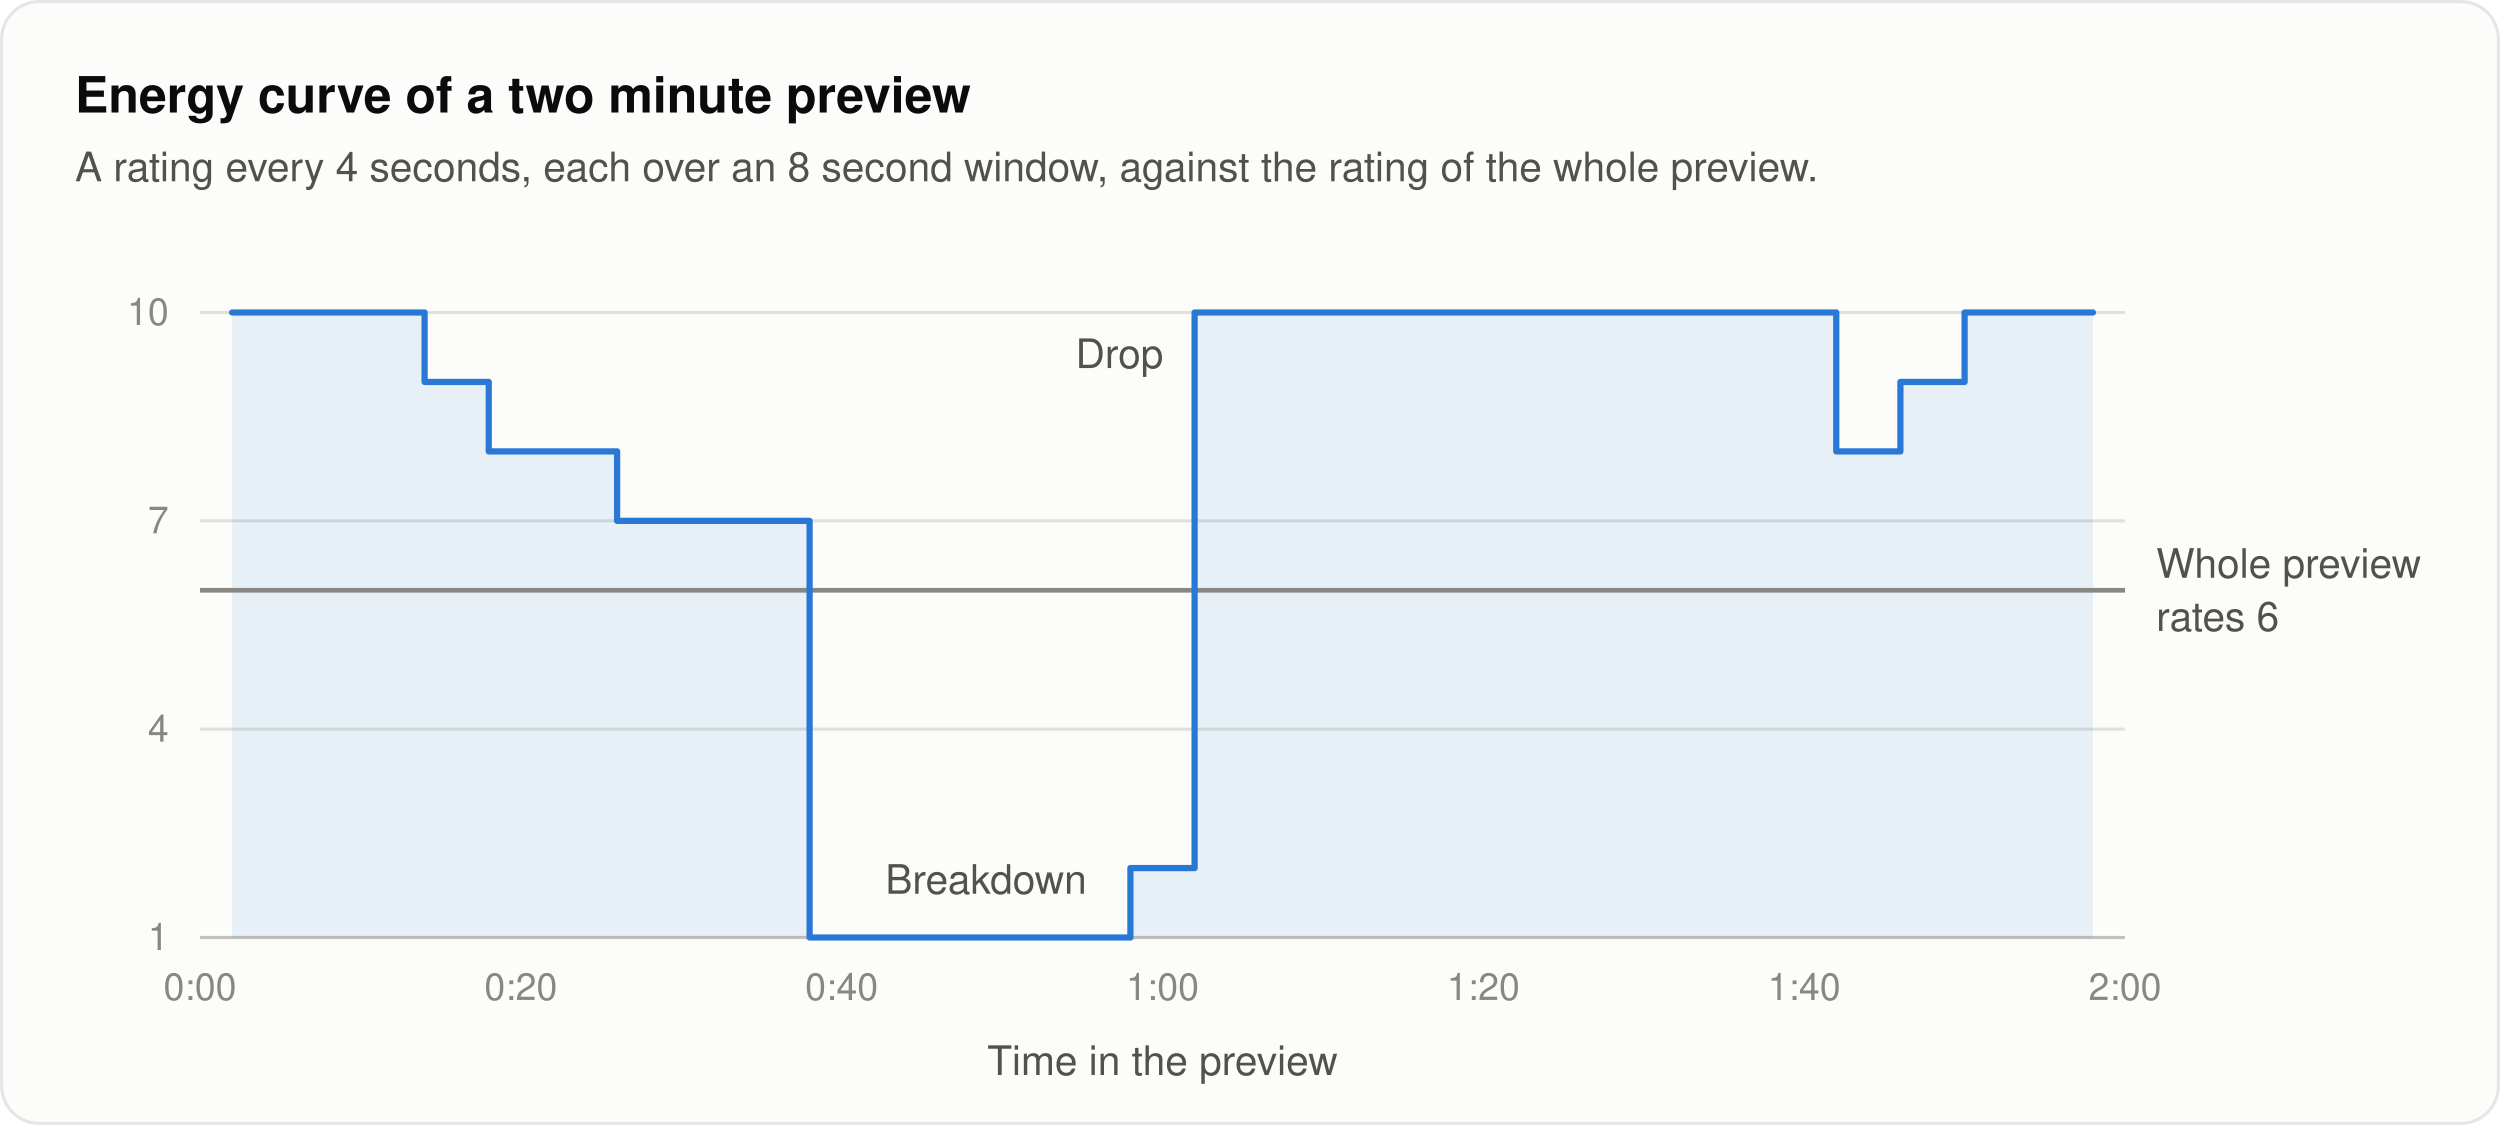
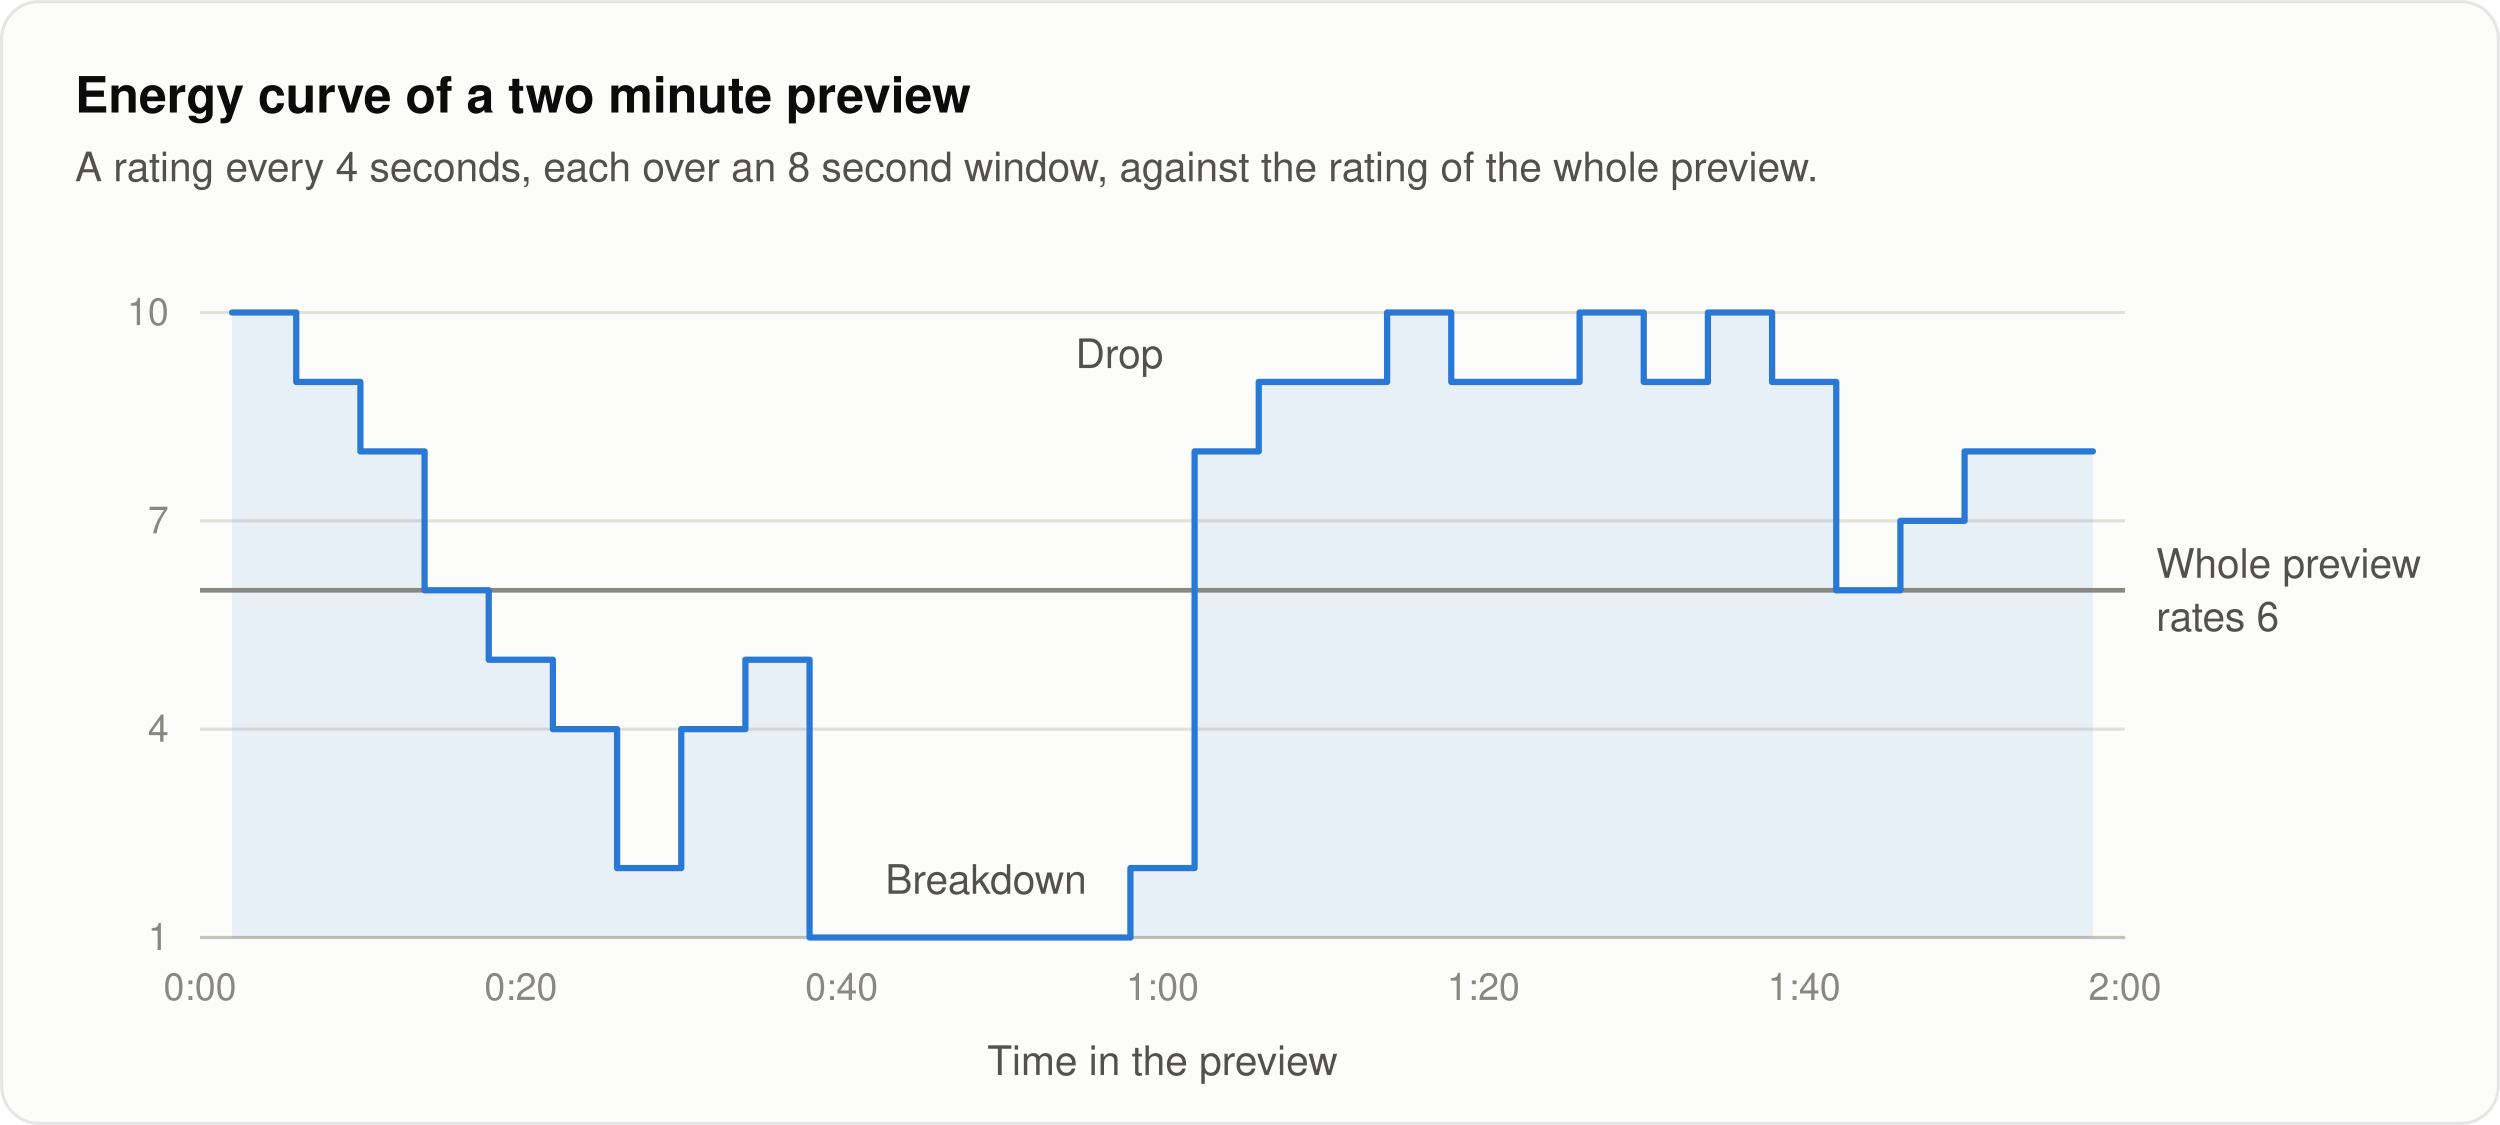
<svg xmlns="http://www.w3.org/2000/svg" width="800" height="360" viewBox="0 0 800 360" role="img" aria-labelledby="chart-title chart-desc" font-family="system-ui, -apple-system, &quot;Segoe UI&quot;, Helvetica, Arial, sans-serif">
  <style>
.surface { fill: #fcfcfb; stroke: rgba(11,11,11,0.10); }
.title { fill: #0b0b0b; font-size: 16px; font-weight: 600; }
.subtitle { fill: #52514e; font-size: 13px; }
.label { fill: #52514e; font-size: 13px; }
.value { fill: #0b0b0b; font-size: 13px; font-weight: 600; }
.tick { fill: #898781; font-size: 12px; font-variant-numeric: tabular-nums; }
.grid { stroke: #e1e0d9; stroke-width: 1; fill: none; }
.axis { stroke: #c3c2b7; stroke-width: 1; fill: none; }
.reference { stroke: #898781; stroke-width: 1.5; fill: none; }
.series-line { stroke: #2a78d6; stroke-width: 2; fill: none; stroke-linejoin: round; stroke-linecap: round; }
.series-fill { fill: #2a78d6; }
.series-wash { fill: #2a78d6; fill-opacity: 0.10; }
+ .muted-fill { fill: #898781; }
.ring { stroke: #fcfcfb; stroke-width: 2; }
@media (prefers-color-scheme: dark) {
  .surface { fill: #1a1a19; stroke: rgba(255,255,255,0.10); }
  .title, .value { fill: #f0efec; }
  .subtitle, .label { fill: #c3c2b7; }
  .grid { stroke: #2c2c2a; }
  .axis { stroke: #383835; }
  .series-line { stroke: #3987e5; }
  .series-fill, .series-wash { fill: #3987e5; }
+   .muted-fill { fill: #898781; }
  .ring { stroke: #1a1a19; }
}
</style>
  <rect x="0.5" y="0.5" width="799" height="359" rx="12" class="surface" />
  <text x="24" y="36" class="title" text-anchor="start">Energy curve of a two minute preview</text>
  <text x="24" y="58" class="subtitle" text-anchor="start">A rating every 4 seconds, each over an 8 second window, against the rating of the whole preview.</text>
  <line x1="64" y1="300" x2="680" y2="300" class="grid" />
  <text x="54" y="304" class="tick" text-anchor="end">1</text>
  <line x1="64" y1="233.33" x2="680" y2="233.33" class="grid" />
  <text x="54" y="237.33" class="tick" text-anchor="end">4</text>
  <line x1="64" y1="166.67" x2="680" y2="166.67" class="grid" />
  <text x="54" y="170.67" class="tick" text-anchor="end">7</text>
  <line x1="64" y1="100" x2="680" y2="100" class="grid" />
  <text x="54" y="104" class="tick" text-anchor="end">10</text>
  <line x1="64" y1="300" x2="680" y2="300" class="axis" />
  <text x="64" y="320" class="tick" text-anchor="middle">0:00</text>
  <text x="166.67" y="320" class="tick" text-anchor="middle">0:20</text>
  <text x="269.33" y="320" class="tick" text-anchor="middle">0:40</text>
  <text x="372" y="320" class="tick" text-anchor="middle">1:00</text>
  <text x="474.67" y="320" class="tick" text-anchor="middle">1:20</text>
  <text x="577.33" y="320" class="tick" text-anchor="middle">1:40</text>
  <text x="680" y="320" class="tick" text-anchor="middle">2:00</text>
  <text x="372" y="344" class="label" text-anchor="middle">Time in the preview</text>
-   <polygon points="74.27,300 74.27,100 94.8,100 94.8,100 115.33,100 115.33,100 135.87,100 135.87,122.22 156.4,122.22 156.4,144.44 176.93,144.44 176.93,144.44 197.47,144.44 197.47,166.67 218,166.67 218,166.67 238.53,166.67 238.53,166.67 259.07,166.67 259.07,300 279.6,300 279.6,300 300.13,300 300.13,300 320.67,300 320.67,300 341.2,300 341.2,300 361.73,300 361.73,277.78 382.27,277.78 382.27,100 402.8,100 402.8,100 423.33,100 423.33,100 443.87,100 443.87,100 464.4,100 464.4,100 484.93,100 484.93,100 505.47,100 505.47,100 526,100 526,100 546.53,100 546.53,100 567.07,100 567.07,100 587.6,100 587.6,144.44 608.13,144.44 608.13,122.22 628.67,122.22 628.67,100 649.2,100 649.2,100 669.73,100 669.73,300" class="series-wash" />
+   <polygon points="74.27,300 74.27,100 94.8,100 94.8,122.22 115.33,122.22 115.33,144.44 135.87,144.44 135.87,188.89 156.4,188.89 156.4,211.11 176.93,211.11 176.93,233.33 197.47,233.33 197.47,277.78 218,277.78 218,233.33 238.53,233.33 238.53,211.11 259.07,211.11 259.07,300 279.6,300 279.6,300 300.13,300 300.13,300 320.67,300 320.67,300 341.2,300 341.2,300 361.73,300 361.73,277.78 382.27,277.78 382.27,144.44 402.8,144.44 402.8,122.22 423.33,122.22 423.33,122.22 443.87,122.22 443.87,100 464.4,100 464.4,122.22 484.93,122.22 484.93,122.22 505.47,122.22 505.47,100 526,100 526,122.22 546.53,122.22 546.53,100 567.07,100 567.07,122.22 587.6,122.22 587.6,188.89 608.13,188.89 608.13,166.67 628.67,166.67 628.67,144.44 649.2,144.44 649.2,144.44 669.73,144.44 669.73,300" class="series-wash" />
  <line x1="64" y1="188.89" x2="680" y2="188.89" class="reference" />
-   <polyline points="74.27,100 94.8,100 94.8,100 115.33,100 115.33,100 135.87,100 135.87,122.22 156.4,122.22 156.4,144.44 176.93,144.44 176.93,144.44 197.47,144.44 197.47,166.67 218,166.67 218,166.67 238.53,166.67 238.53,166.67 259.07,166.67 259.07,300 279.6,300 279.6,300 300.13,300 300.13,300 320.67,300 320.67,300 341.2,300 341.2,300 361.73,300 361.73,277.78 382.27,277.78 382.27,100 402.8,100 402.8,100 423.33,100 423.33,100 443.87,100 443.87,100 464.4,100 464.4,100 484.93,100 484.93,100 505.47,100 505.47,100 526,100 526,100 546.53,100 546.53,100 567.07,100 567.07,100 587.6,100 587.6,144.44 608.13,144.44 608.13,122.22 628.67,122.22 628.67,100 649.2,100 649.2,100 669.73,100" class="series-line" />
+   <polyline points="74.27,100 94.8,100 94.8,122.22 115.33,122.22 115.33,144.44 135.87,144.44 135.87,188.89 156.4,188.89 156.4,211.11 176.93,211.11 176.93,233.33 197.47,233.33 197.47,277.78 218,277.78 218,233.33 238.53,233.33 238.53,211.11 259.07,211.11 259.07,300 279.6,300 279.6,300 300.13,300 300.13,300 320.67,300 320.67,300 341.2,300 341.2,300 361.73,300 361.73,277.78 382.27,277.78 382.27,144.44 402.8,144.44 402.8,122.22 423.33,122.22 423.33,122.22 443.87,122.22 443.87,100 464.4,100 464.4,122.22 484.93,122.22 484.93,122.22 505.47,122.22 505.47,100 526,100 526,122.22 546.53,122.22 546.53,100 567.07,100 567.07,122.22 587.6,122.22 587.6,188.89 608.13,188.89 608.13,166.67 628.67,166.67 628.67,144.44 649.2,144.44 649.2,144.44 669.73,144.44" class="series-line" />
  <text x="690" y="184.89" class="label" text-anchor="start">Whole preview</text>
  <text x="690" y="201.89" class="label" text-anchor="start">rates 6</text>
  <text x="315.53" y="286" class="label" text-anchor="middle">Breakdown</text>
  <text x="372.27" y="117.78" class="label" text-anchor="end">Drop</text>
</svg>
